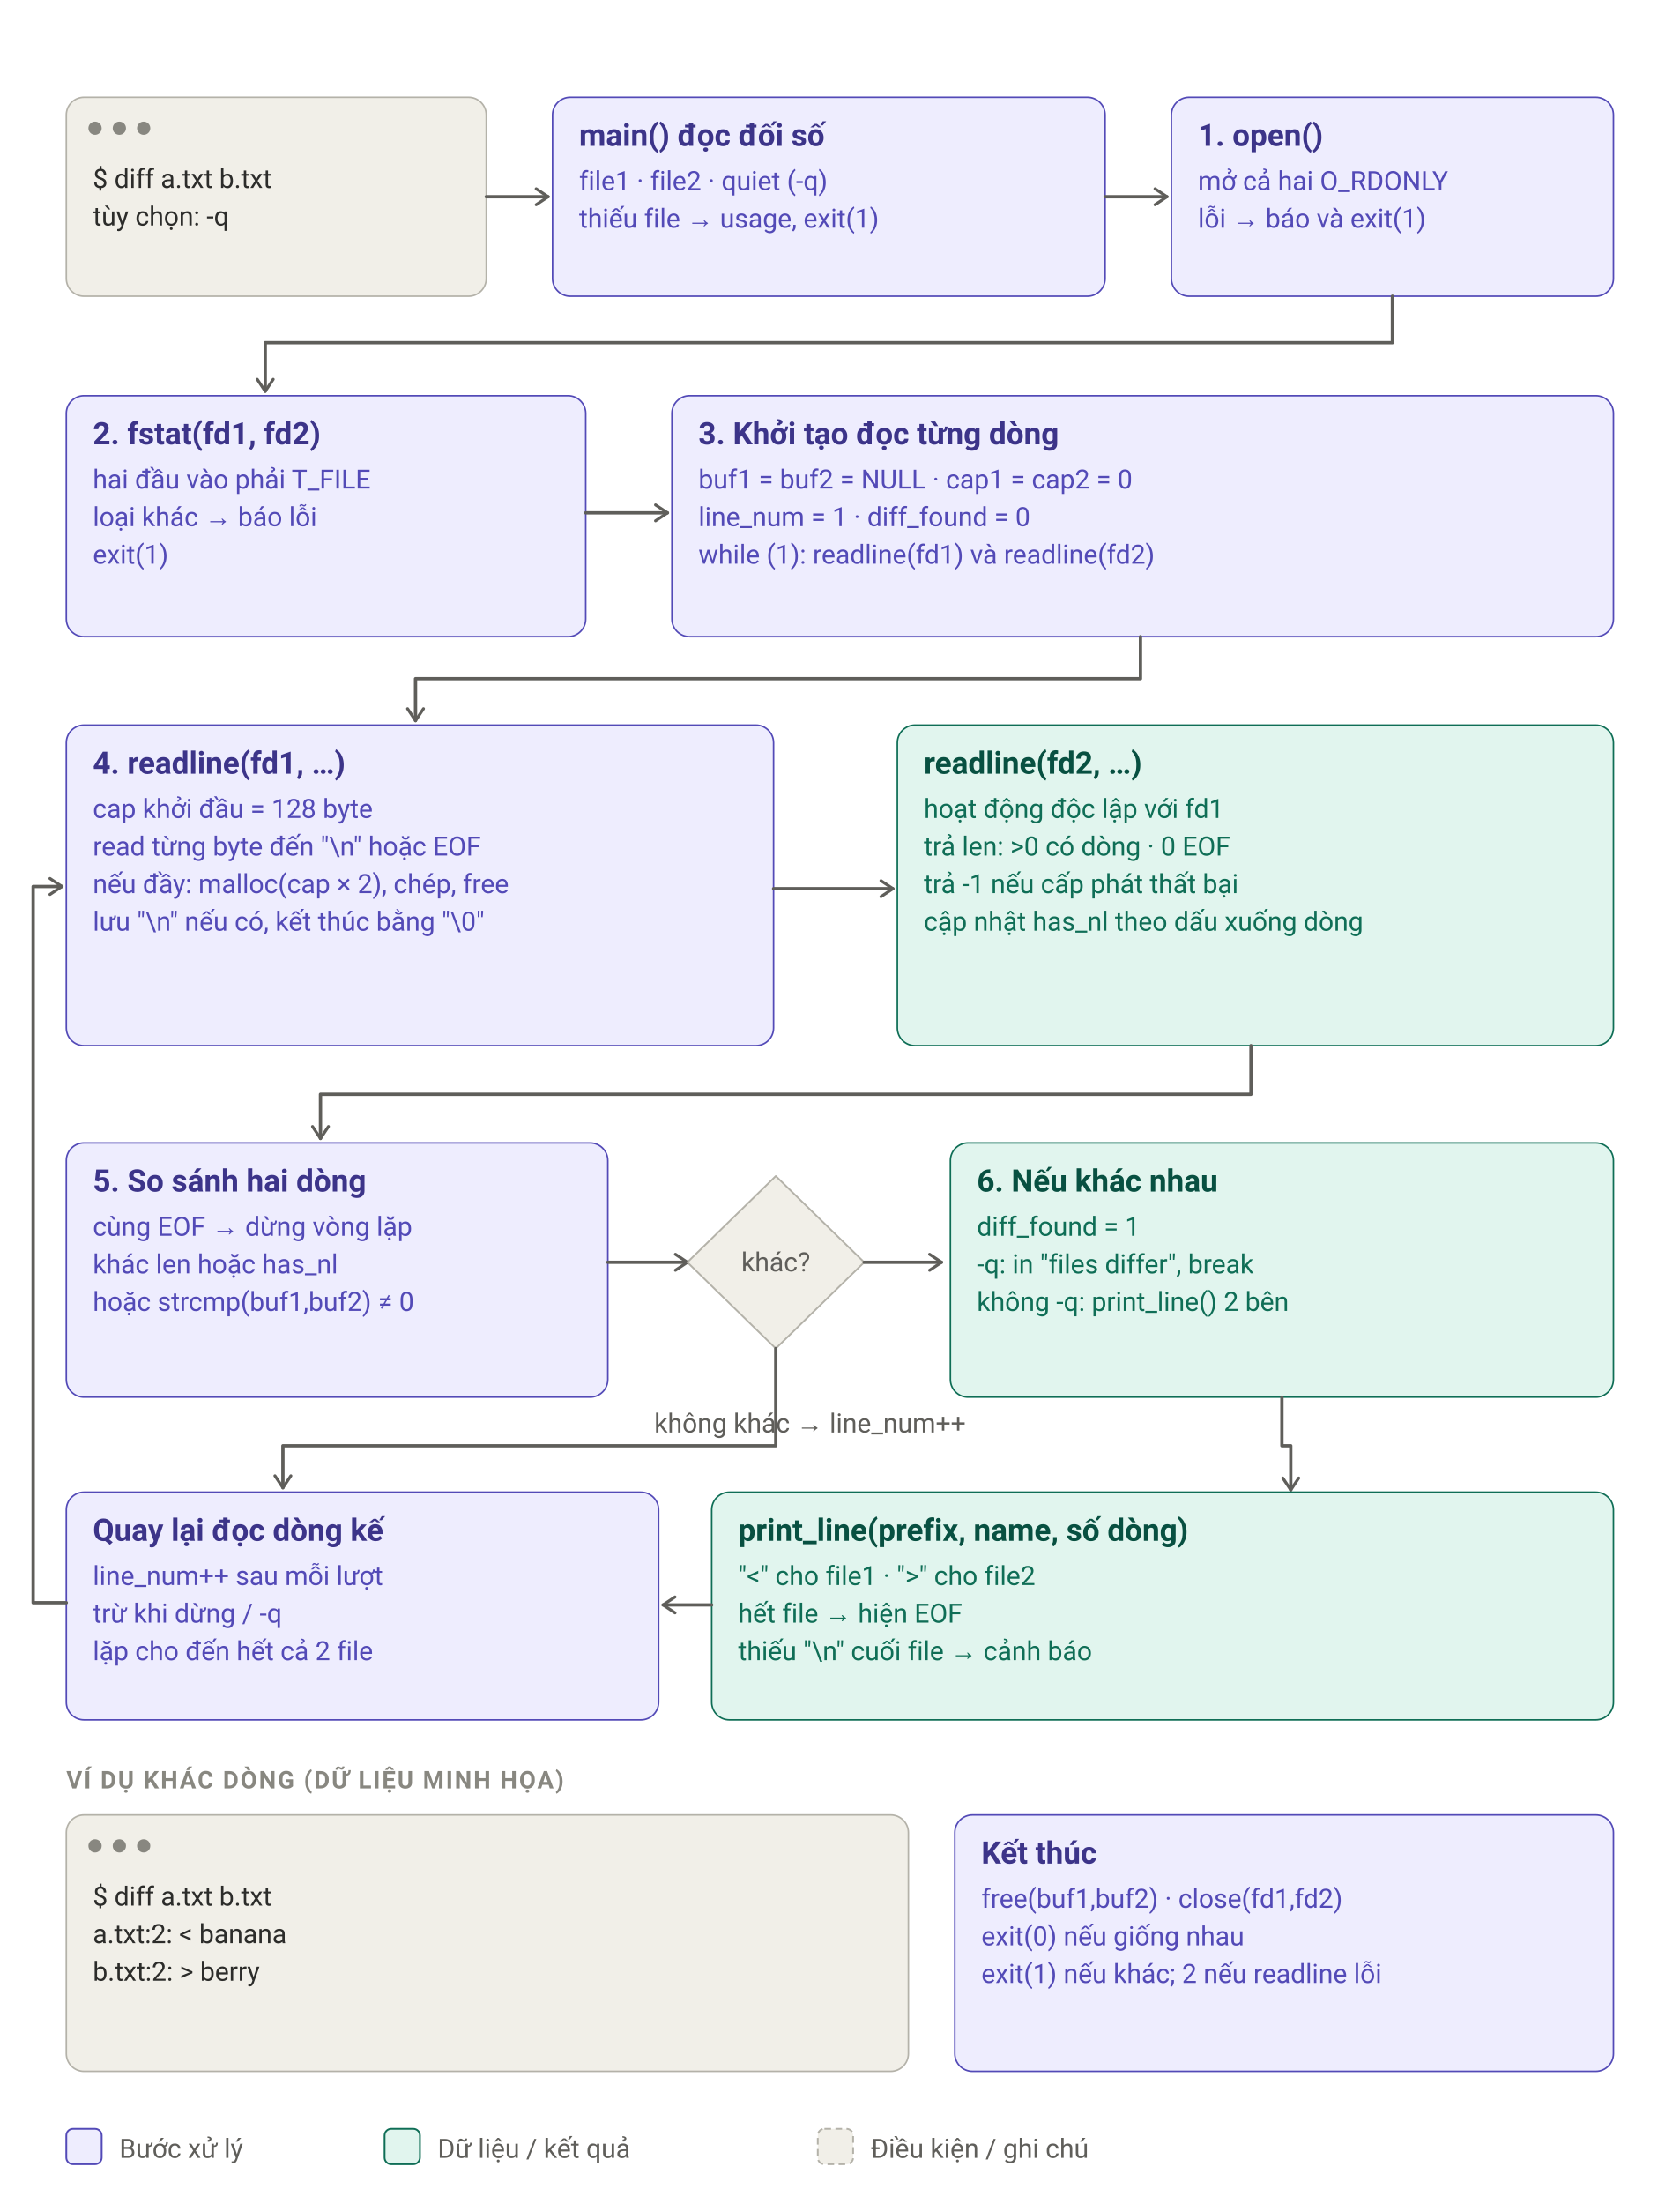
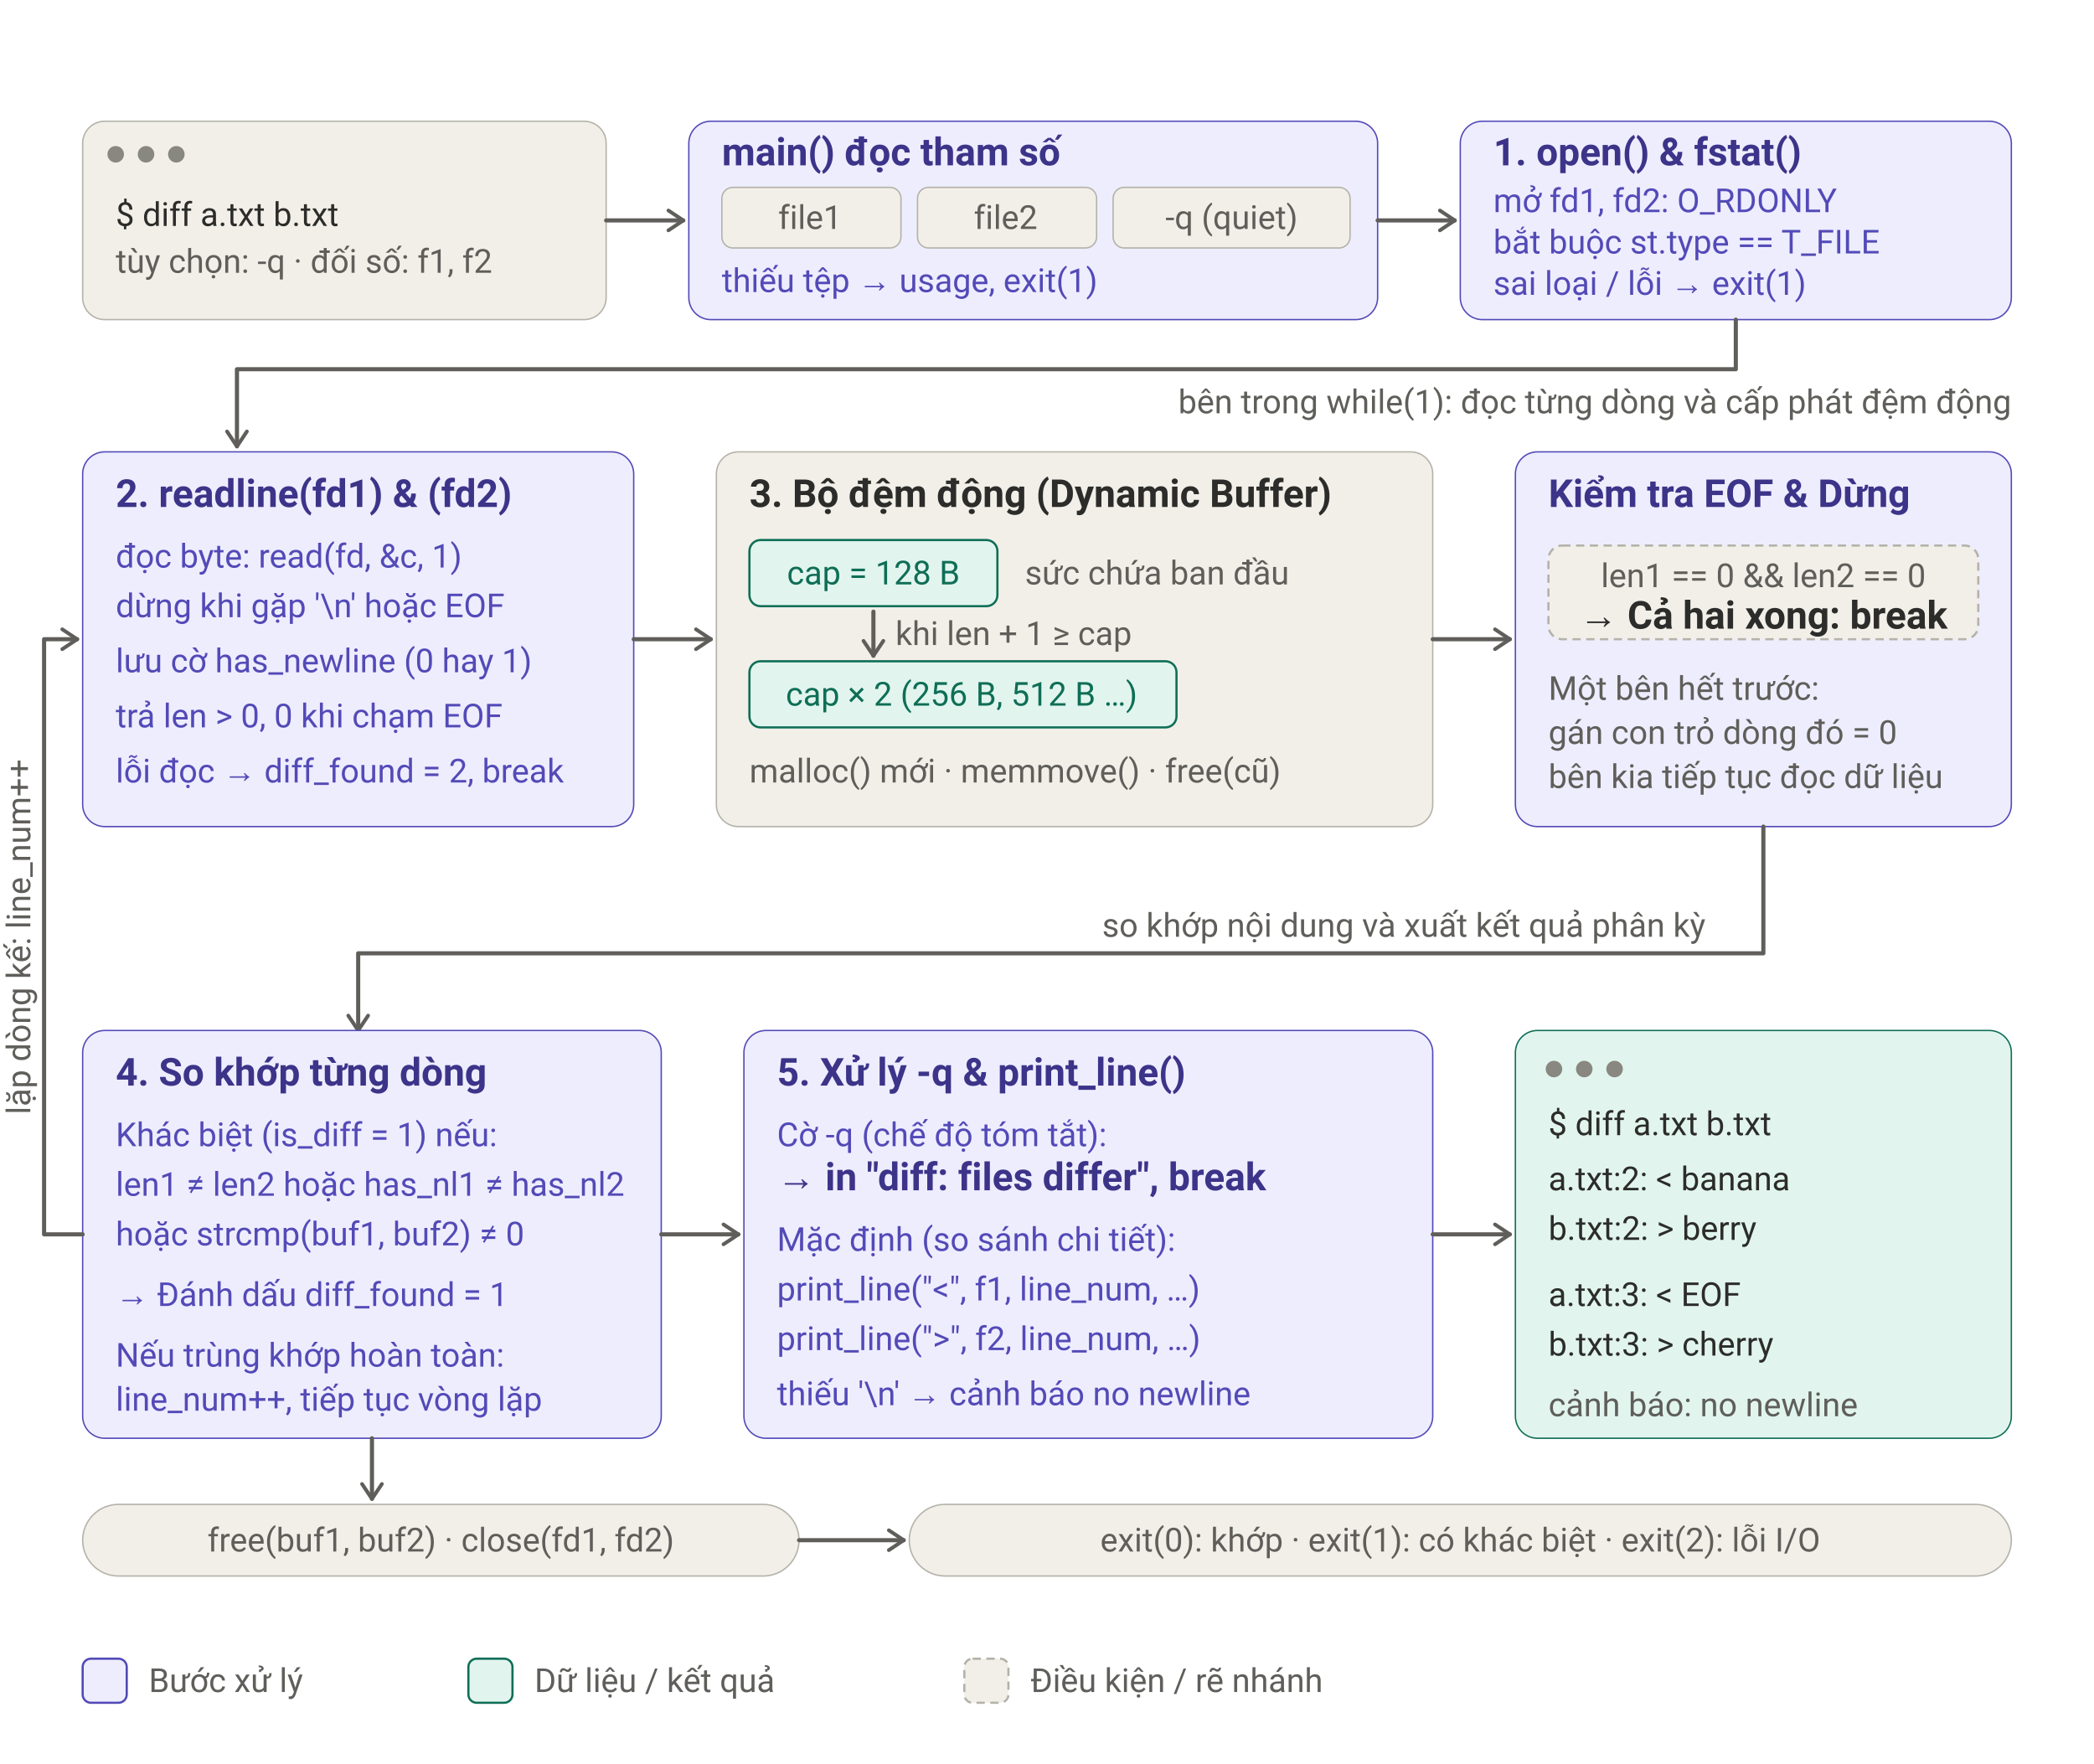
- <svg xmlns="http://www.w3.org/2000/svg" width="760" height="997" viewBox="0 0 760 997" role="img" aria-labelledby="svg-title svg-description">
+ <svg xmlns="http://www.w3.org/2000/svg" width="760" height="640" viewBox="0 0 760 640" role="img" aria-labelledby="svg-title svg-description">
  <defs>
    <style>
text { font-family: system-ui, -apple-system, "Segoe UI", Roboto, "Helvetica Neue", Arial, sans-serif; }
.t { font-size: 14px; fill: #2c2c2a; }
.ts { font-size: 12px; fill: #5f5e5a; }
.th { font-size: 14px; font-weight: 600; fill: #2c2c2a; }
.mono { font-family: ui-monospace, Menlo, Consolas, monospace !important; font-size: 12px; fill: #2c2c2a; white-space: pre; }
.box { fill: #F1EFE8; stroke: #B4B2A9; }
.arr { stroke: #5f5e5a; stroke-width: 1.5; fill: none; stroke-linecap: round; stroke-linejoin: round; }
- .kicker { font-size: 11px; font-weight: 600; letter-spacing: .07em; fill: #888780; }
- .lane { fill: none; stroke: #B4B2A9; stroke-width: 1; stroke-dasharray: 4 4; }
- .guide { stroke: #B4B2A9; stroke-width: 1; fill: none; stroke-dasharray: 4 4; }
- .teal-arr { stroke: #0F6E56; stroke-width: 2; fill: none; stroke-linecap: round; stroke-linejoin: round; }
.c-purple &gt; rect { fill: #EEEDFE; stroke: #534AB7; }
.c-purple &gt; .th { fill: #3C3489; }
.c-purple &gt; .ts { fill: #534AB7; }
.c-teal &gt; rect, .c-teal &gt; circle { fill: #E1F5EE; stroke: #0F6E56; }
.c-teal &gt; .th { fill: #085041; }
.c-teal &gt; .ts { fill: #0F6E56; }
</style>
-   </defs>
-   <defs>
    <marker id="arrow" viewBox="0 0 10 10" refX="8" refY="5" markerWidth="6" markerHeight="6" orient="auto-start-reverse">
      <path d="M2 1L8 5L2 9" fill="none" stroke="#5f5e5a" stroke-width="1.5" stroke-linecap="round" stroke-linejoin="round" />
    </marker>
-     <symbol id="folder" viewBox="0 0 24 20">
-       <path d="M1.5 3.5h8l2 2.5h11v12h-21z" fill="#F1EFE8" stroke="#5f5e5a" stroke-width="1.4" stroke-linejoin="round" />
-     </symbol>
-     <symbol id="file" viewBox="0 0 18 22">
-       <path d="M1.5 1.5h9l6 6v13h-15z M10.5 1.5v6h6" fill="#F1EFE8" stroke="#5f5e5a" stroke-width="1.4" stroke-linejoin="round" />
-     </symbol>
  </defs>
-   <rect class="box" x="30" y="44" width="190" height="90" rx="8" stroke-width=".7" />
-   <circle cx="43" cy="58" r="3" fill="#888780" />
-   <circle cx="54" cy="58" r="3" fill="#888780" />
-   <circle cx="65" cy="58" r="3" fill="#888780" />
-   <text class="mono" x="42" y="85">$ diff a.txt b.txt</text>
-   <text class="mono" x="42" y="102">tùy chọn: -q</text>
-   <line x1="220" y1="89" x2="248" y2="89" class="arr" marker-end="url(#arrow)" />
+   <rect class="box" x="30" y="44" width="190" height="72" rx="8" stroke-width="0.5" />
+   <circle cx="42" cy="56" r="3" fill="#888780" />
+   <circle cx="53" cy="56" r="3" fill="#888780" />
+   <circle cx="64" cy="56" r="3" fill="#888780" />
+   <text class="mono" x="42" y="82">$ diff a.txt b.txt</text>
+   <text class="ts" x="42" y="99">tùy chọn: -q · đối số: f1, f2</text>
+   <line x1="220" y1="80" x2="248" y2="80" class="arr" marker-end="url(#arrow)" />
  <g class="c-purple">
-     <rect class="box" x="250" y="44" width="250" height="90" rx="8" stroke-width=".7" />
-     <text class="th" x="262" y="66">main() đọc đối số</text>
-     <text class="ts" x="262" y="86">file1 · file2 · quiet (-q)</text>
-     <text class="ts" x="262" y="103">thiếu file → usage, exit(1)</text>
+     <rect x="250" y="44" width="250" height="72" rx="8" stroke-width="0.5" />
+     <text class="th" x="262" y="60">main() đọc tham số</text>
+     <text class="ts" x="262" y="106">thiếu tệp → usage, exit(1)</text>
  </g>
-   <line x1="500" y1="89" x2="528" y2="89" class="arr" marker-end="url(#arrow)" />
+   <rect class="box" x="262" y="68" width="65" height="22" rx="4" stroke-width="0.5" />
+   <text class="ts" x="294" y="79" text-anchor="middle" dominant-baseline="central">file1</text>
+   <rect class="box" x="333" y="68" width="65" height="22" rx="4" stroke-width="0.5" />
+   <text class="ts" x="365" y="79" text-anchor="middle" dominant-baseline="central">file2</text>
+   <rect class="box" x="404" y="68" width="86" height="22" rx="4" stroke-width="0.5" />
+   <text class="ts" x="447" y="79" text-anchor="middle" dominant-baseline="central">-q (quiet)</text>
+   <line x1="500" y1="80" x2="528" y2="80" class="arr" marker-end="url(#arrow)" />
  <g class="c-purple">
-     <rect class="box" x="530" y="44" width="200" height="90" rx="8" stroke-width=".7" />
-     <text class="th" x="542" y="66">1.  open()</text>
-     <text class="ts" x="542" y="86">mở cả hai O_RDONLY</text>
-     <text class="ts" x="542" y="103">lỗi → báo và exit(1)</text>
+     <rect x="530" y="44" width="200" height="72" rx="8" stroke-width="0.5" />
+     <text class="th" x="542" y="60">1.  open() &amp; fstat()</text>
+     <text class="ts" x="542" y="77">mở fd1, fd2: O_RDONLY</text>
+     <text class="ts" x="542" y="92">bắt buộc st.type == T_FILE</text>
+     <text class="ts" x="542" y="107">sai loại / lỗi → exit(1)</text>
  </g>
-   <path d="M630 134 V155 H120 V177" class="arr" marker-end="url(#arrow)" />
+   <path d="M630 116 V134 H86 V162" class="arr" marker-end="url(#arrow)" />
+   <text class="ts" x="730" y="150" text-anchor="end">bên trong while(1): đọc từng dòng và cấp phát đệm động</text>
  <g class="c-purple">
-     <rect class="box" x="30" y="179" width="235" height="109" rx="8" stroke-width=".7" />
-     <text class="th" x="42" y="201">2.  fstat(fd1, fd2)</text>
-     <text class="ts" x="42" y="221">hai đầu vào phải T_FILE</text>
-     <text class="ts" x="42" y="238">loại khác → báo lỗi</text>
-     <text class="ts" x="42" y="255">exit(1)</text>
+     <rect x="30" y="164" width="200" height="136" rx="8" stroke-width="0.5" />
+     <text class="th" x="42" y="184">2.  readline(fd1) &amp; (fd2)</text>
+     <text class="ts" x="42" y="206">đọc byte: read(fd, &amp;c, 1)</text>
+     <text class="ts" x="42" y="224">dừng khi gặp '\n' hoặc EOF</text>
+     <text class="ts" x="42" y="244">lưu cờ has_newline (0 hay 1)</text>
+     <text class="ts" x="42" y="264">trả len &gt; 0, 0 khi chạm EOF</text>
+     <text class="ts" x="42" y="284">lỗi đọc → diff_found = 2, break</text>
  </g>
-   <line x1="265" y1="232" x2="302" y2="232" class="arr" marker-end="url(#arrow)" />
+   <line x1="230" y1="232" x2="258" y2="232" class="arr" marker-end="url(#arrow)" />
+   <rect class="box" x="260" y="164" width="260" height="136" rx="8" stroke-width="0.5" />
+   <text class="th" x="272" y="184">3.  Bộ đệm động (Dynamic Buffer)</text>
+   <g class="c-teal">
+     <rect x="272" y="196" width="90" height="24" rx="4" stroke-width="0.8" />
+     <text class="ts" x="317" y="208" text-anchor="middle" dominant-baseline="central">cap = 128 B</text>
+   </g>
+   <text class="ts" x="372" y="208" dominant-baseline="central">sức chứa ban đầu</text>
+   <line x1="317" y1="222" x2="317" y2="238" class="arr" marker-end="url(#arrow)" />
+   <text class="ts" x="325" y="230" dominant-baseline="central">khi len + 1 ≥ cap</text>
+   <g class="c-teal">
+     <rect x="272" y="240" width="155" height="24" rx="4" stroke-width="0.8" />
+     <text class="ts" x="349" y="252" text-anchor="middle" dominant-baseline="central">cap × 2 (256 B, 512 B …)</text>
+   </g>
+   <text class="ts" x="272" y="284">malloc() mới · memmove() · free(cũ)</text>
+   <line x1="520" y1="232" x2="548" y2="232" class="arr" marker-end="url(#arrow)" />
  <g class="c-purple">
-     <rect class="box" x="304" y="179" width="426" height="109" rx="8" stroke-width=".7" />
-     <text class="th" x="316" y="201">3.  Khởi tạo đọc từng dòng</text>
-     <text class="ts" x="316" y="221">buf1 = buf2 = NULL · cap1 = cap2 = 0</text>
-     <text class="ts" x="316" y="238">line_num = 1 · diff_found = 0</text>
-     <text class="ts" x="316" y="255">while (1): readline(fd1) và readline(fd2)</text>
+     <rect x="550" y="164" width="180" height="136" rx="8" stroke-width="0.5" />
+     <text class="th" x="562" y="184">Kiểm tra EOF &amp; Dừng</text>
  </g>
-   <path d="M516 288 V307 H188 V326" class="arr" marker-end="url(#arrow)" />
+   <rect class="box" x="562" y="198" width="156" height="34" rx="5" stroke-width="0.8" stroke-dasharray="3 2" />
+   <text class="ts" x="640" y="209" text-anchor="middle" dominant-baseline="central">len1 == 0 &amp;&amp; len2 == 0</text>
+   <text class="th" x="640" y="223" text-anchor="middle" dominant-baseline="central">→ Cả hai xong: break</text>
+   <text class="ts" x="562" y="254">Một bên hết trước:</text>
+   <text class="ts" x="562" y="270">gán con trỏ dòng đó = 0</text>
+   <text class="ts" x="562" y="286">bên kia tiếp tục đọc dữ liệu</text>
+   <path d="M640 300 V346 H130 V374" class="arr" marker-end="url(#arrow)" />
+   <text class="ts" x="400" y="340">so khớp nội dung và xuất kết quả phân kỳ</text>
  <g class="c-purple">
-     <rect class="box" x="30" y="328" width="320" height="145" rx="8" stroke-width=".7" />
-     <text class="th" x="42" y="350">4.  readline(fd1, …)</text>
-     <text class="ts" x="42" y="370">cap khởi đầu = 128 byte</text>
-     <text class="ts" x="42" y="387">read từng byte đến "\n" hoặc EOF</text>
-     <text class="ts" x="42" y="404">nếu đầy: malloc(cap × 2), chép, free</text>
-     <text class="ts" x="42" y="421">lưu "\n" nếu có, kết thúc bằng "\0"</text>
+     <rect x="30" y="374" width="210" height="148" rx="8" stroke-width="0.5" />
+     <text class="th" x="42" y="394">4.  So khớp từng dòng</text>
+     <text class="ts" x="42" y="416">Khác biệt (is_diff = 1) nếu:</text>
+     <text class="ts" x="42" y="434">len1 ≠ len2 hoặc has_nl1 ≠ has_nl2</text>
+     <text class="ts" x="42" y="452">hoặc strcmp(buf1, buf2) ≠ 0</text>
+     <text class="ts" x="42" y="474">→ Đánh dấu diff_found = 1</text>
+     <text class="ts" x="42" y="496">Nếu trùng khớp hoàn toàn:</text>
+     <text class="ts" x="42" y="512">line_num++, tiếp tục vòng lặp</text>
  </g>
-   <line x1="350" y1="402" x2="404" y2="402" class="arr" marker-end="url(#arrow)" />
+   <line x1="240" y1="448" x2="268" y2="448" class="arr" marker-end="url(#arrow)" />
+   <g class="c-purple">
+     <rect x="270" y="374" width="250" height="148" rx="8" stroke-width="0.5" />
+     <text class="th" x="282" y="394">5.  Xử lý -q &amp; print_line()</text>
+     <text class="ts" x="282" y="416">Cờ -q (chế độ tóm tắt):</text>
+     <text class="th" x="282" y="432">→ in "diff: files differ", break</text>
+     <text class="ts" x="282" y="454">Mặc định (so sánh chi tiết):</text>
+     <text class="ts" x="282" y="472">print_line("&lt;", f1, line_num, …)</text>
+     <text class="ts" x="282" y="490">print_line("&gt;", f2, line_num, …)</text>
+     <text class="ts" x="282" y="510">thiếu '\n' → cảnh báo no newline</text>
+   </g>
+   <line x1="520" y1="448" x2="548" y2="448" class="arr" marker-end="url(#arrow)" />
  <g class="c-teal">
-     <rect class="box" x="406" y="328" width="324" height="145" rx="8" stroke-width=".7" />
-     <text class="th" x="418" y="350">readline(fd2, …)</text>
-     <text class="ts" x="418" y="370">hoạt động độc lập với fd1</text>
-     <text class="ts" x="418" y="387">trả len: &gt;0 có dòng · 0 EOF</text>
-     <text class="ts" x="418" y="404">trả -1 nếu cấp phát thất bại</text>
-     <text class="ts" x="418" y="421">cập nhật has_nl theo dấu xuống dòng</text>
+     <rect x="550" y="374" width="180" height="148" rx="8" stroke-width="0.5" />
  </g>
-   <path d="M566 473 V495 H145 V515" class="arr" marker-end="url(#arrow)" />
+   <circle cx="564" cy="388" r="3" fill="#888780" />
+   <circle cx="575" cy="388" r="3" fill="#888780" />
+   <circle cx="586" cy="388" r="3" fill="#888780" />
+   <text class="mono" x="562" y="412">$ diff a.txt b.txt</text>
+   <text class="mono" x="562" y="432">a.txt:2: &lt; banana</text>
+   <text class="mono" x="562" y="450">b.txt:2: &gt; berry</text>
+   <text class="mono" x="562" y="474">a.txt:3: &lt; EOF</text>
+   <text class="mono" x="562" y="492">b.txt:3: &gt; cherry</text>
+   <text class="ts" x="562" y="514">cảnh báo: no newline</text>
+   <path d="M30 448 H16 V232 H28" class="arr" marker-end="url(#arrow)" />
+   <text class="ts" x="11" y="340" text-anchor="middle" transform="rotate(-90 11 340)">lặp dòng kế: line_num++</text>
+   <line x1="135" y1="522" x2="135" y2="544" class="arr" marker-end="url(#arrow)" />
+   <rect class="box" x="30" y="546" width="260" height="26" rx="13" stroke-width="0.5" />
+   <text class="ts" x="160" y="559" text-anchor="middle" dominant-baseline="central">free(buf1, buf2) · close(fd1, fd2)</text>
+   <line x1="290" y1="559" x2="328" y2="559" class="arr" marker-end="url(#arrow)" />
+   <rect class="box" x="330" y="546" width="400" height="26" rx="13" stroke-width="0.5" />
+   <text class="ts" x="530" y="559" text-anchor="middle" dominant-baseline="central">exit(0): khớp · exit(1): có khác biệt · exit(2): lỗi I/O</text>
  <g class="c-purple">
-     <rect class="box" x="30" y="517" width="245" height="115" rx="8" stroke-width=".7" />
-     <text class="th" x="42" y="539">5.  So sánh hai dòng</text>
-     <text class="ts" x="42" y="559">cùng EOF → dừng vòng lặp</text>
-     <text class="ts" x="42" y="576">khác len hoặc has_nl</text>
-     <text class="ts" x="42" y="593">hoặc strcmp(buf1,buf2) ≠ 0</text>
+     <rect x="30" y="602" width="16" height="16" rx="3" stroke-width="0.8" />
  </g>
-   <line x1="275" y1="571" x2="311" y2="571" class="arr" marker-end="url(#arrow)" />
-   <polygon points="351,532 391,571 351,610 311,571" class="box" stroke-width=".8" stroke-linejoin="round" />
-   <text class="ts" x="351" y="571" text-anchor="middle" dominant-baseline="central">khác?</text>
-   <line x1="391" y1="571" x2="426" y2="571" class="arr" marker-end="url(#arrow)" />
+   <text class="ts" x="54" y="610" dominant-baseline="central">Bước xử lý</text>
  <g class="c-teal">
-     <rect class="box" x="430" y="517" width="300" height="115" rx="8" stroke-width=".7" />
-     <text class="th" x="442" y="539">6.  Nếu khác nhau</text>
-     <text class="ts" x="442" y="559">diff_found = 1</text>
-     <text class="ts" x="442" y="576">-q: in "files differ", break</text>
-     <text class="ts" x="442" y="593">không -q: print_line() 2 bên</text>
+     <rect x="170" y="602" width="16" height="16" rx="3" stroke-width="0.8" />
  </g>
-   <path d="M351 610 V654 H128 V673" class="arr" marker-end="url(#arrow)" />
-   <text class="ts" x="296" y="648">không khác → line_num++</text>
-   <g class="c-purple">
-     <rect class="box" x="30" y="675" width="268" height="103" rx="8" stroke-width=".7" />
-     <text class="th" x="42" y="697">Quay lại đọc dòng kế</text>
-     <text class="ts" x="42" y="717">line_num++ sau mỗi lượt</text>
-     <text class="ts" x="42" y="734">trừ khi dừng / -q</text>
-     <text class="ts" x="42" y="751">lặp cho đến hết cả 2 file</text>
-   </g>
-   <path d="M30 725 H15 V401 H28" class="arr" marker-end="url(#arrow)" />
-   <path d="M580 632 V654 H584 V674" class="arr" marker-end="url(#arrow)" />
-   <g class="c-teal">
-     <rect class="box" x="322" y="675" width="408" height="103" rx="8" stroke-width=".7" />
-     <text class="th" x="334" y="697">print_line(prefix, name, số dòng)</text>
-     <text class="ts" x="334" y="717">"&lt;" cho file1 · "&gt;" cho file2</text>
-     <text class="ts" x="334" y="734">hết file → hiện EOF</text>
-     <text class="ts" x="334" y="751">thiếu "\n" cuối file → cảnh báo</text>
-   </g>
-   <line x1="322" y1="726" x2="300" y2="726" class="arr" marker-end="url(#arrow)" />
-   <text class="kicker" x="30" y="809">VÍ DỤ KHÁC DÒNG (DỮ LIỆU MINH HỌA)</text>
-   <rect class="box" x="30" y="821" width="381" height="116" rx="8" stroke-width=".7" />
-   <circle cx="43" cy="835" r="3" fill="#888780" />
-   <circle cx="54" cy="835" r="3" fill="#888780" />
-   <circle cx="65" cy="835" r="3" fill="#888780" />
-   <text class="mono" x="42" y="862">$ diff a.txt b.txt</text>
-   <text class="mono" x="42" y="879">a.txt:2: &lt; banana</text>
-   <text class="mono" x="42" y="896">b.txt:2: &gt; berry</text>
-   <g class="c-purple">
-     <rect class="box" x="432" y="821" width="298" height="116" rx="8" stroke-width=".7" />
-     <text class="th" x="444" y="843">Kết thúc</text>
-     <text class="ts" x="444" y="863">free(buf1,buf2) · close(fd1,fd2)</text>
-     <text class="ts" x="444" y="880">exit(0) nếu giống nhau</text>
-     <text class="ts" x="444" y="897">exit(1) nếu khác; 2 nếu readline lỗi</text>
-   </g>
-   <rect class="box" x="30" y="963" width="16" height="16" rx="3" stroke-width=".8" style="fill:#EEEDFE;stroke:#534AB7" />
-   <text class="ts" x="54" y="972" dominant-baseline="central">Bước xử lý</text>
-   <rect class="box" x="174" y="963" width="16" height="16" rx="3" stroke-width=".8" style="fill:#E1F5EE;stroke:#0F6E56" />
-   <text class="ts" x="198" y="972" dominant-baseline="central">Dữ liệu / kết quả</text>
-   <rect class="box" x="370" y="963" width="16" height="16" rx="3" stroke-width=".8" stroke-dasharray="3 2" />
-   <text class="ts" x="394" y="972" dominant-baseline="central">Điều kiện / ghi chú</text>
+   <text class="ts" x="194" y="610" dominant-baseline="central">Dữ liệu / kết quả</text>
+   <rect class="box" x="350" y="602" width="16" height="16" rx="3" stroke-width="0.8" stroke-dasharray="3 2" />
+   <text class="ts" x="374" y="610" dominant-baseline="central">Điều kiện / rẽ nhánh</text>
</svg>
